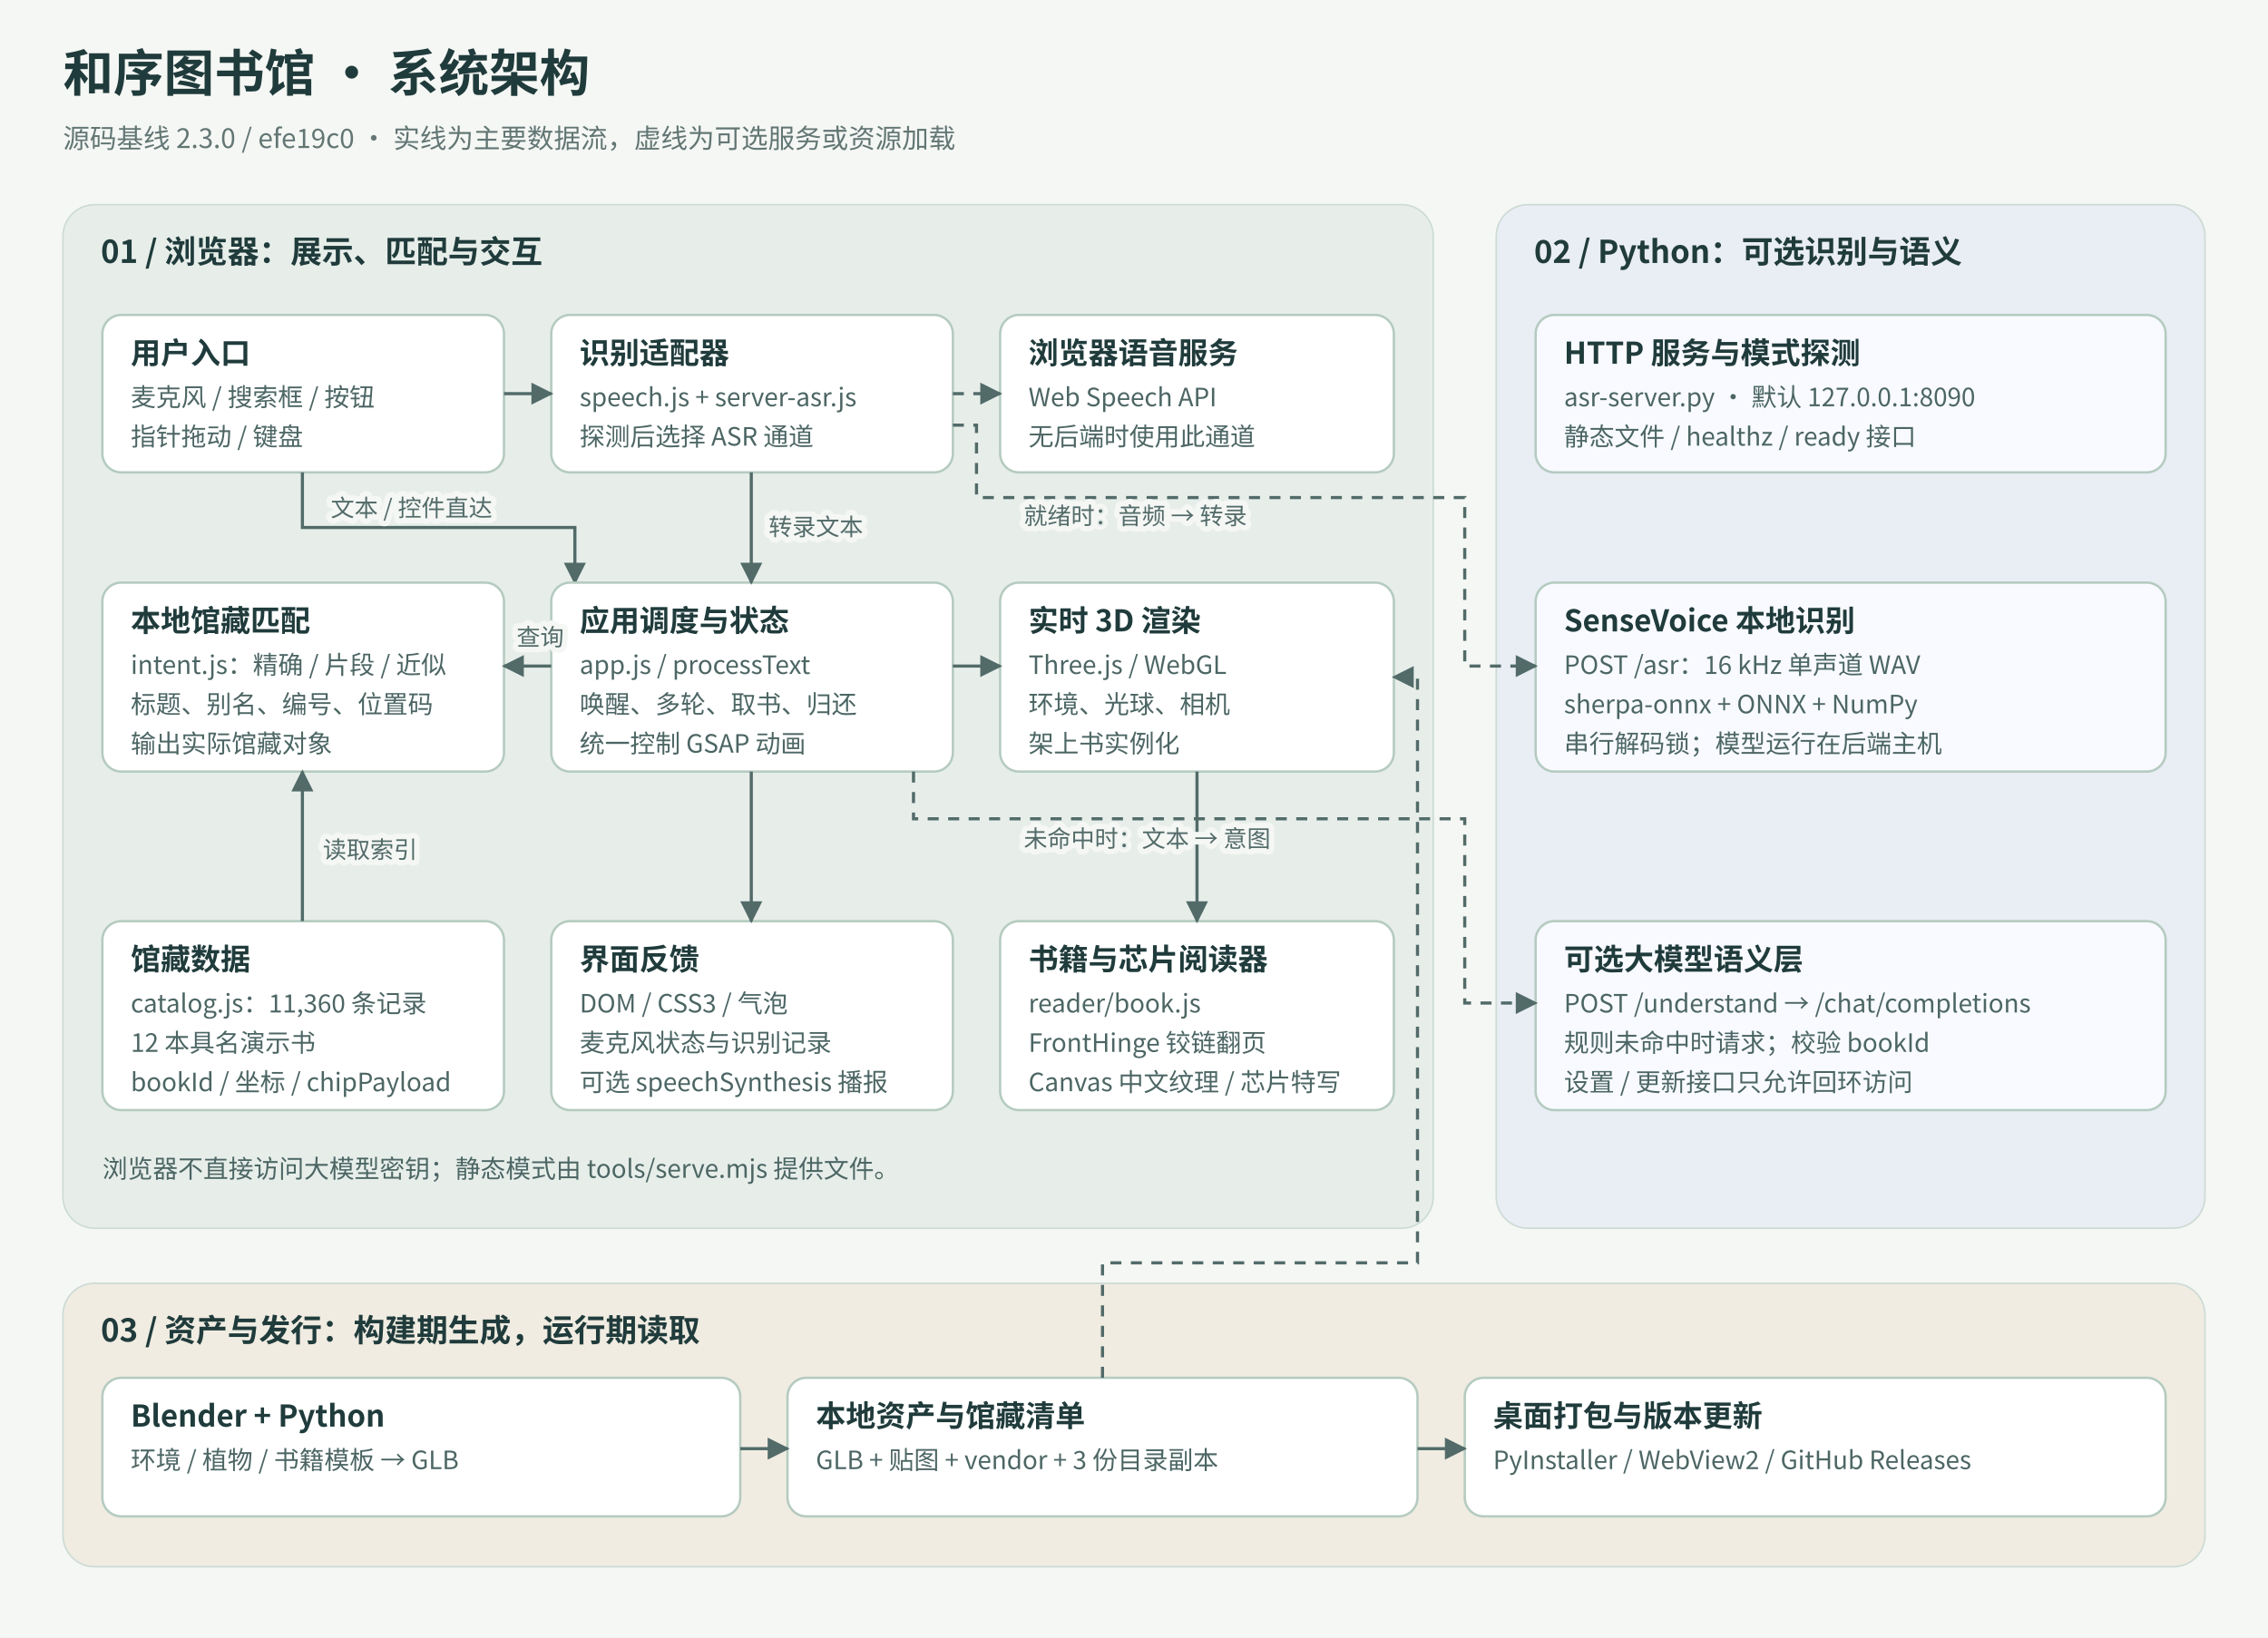
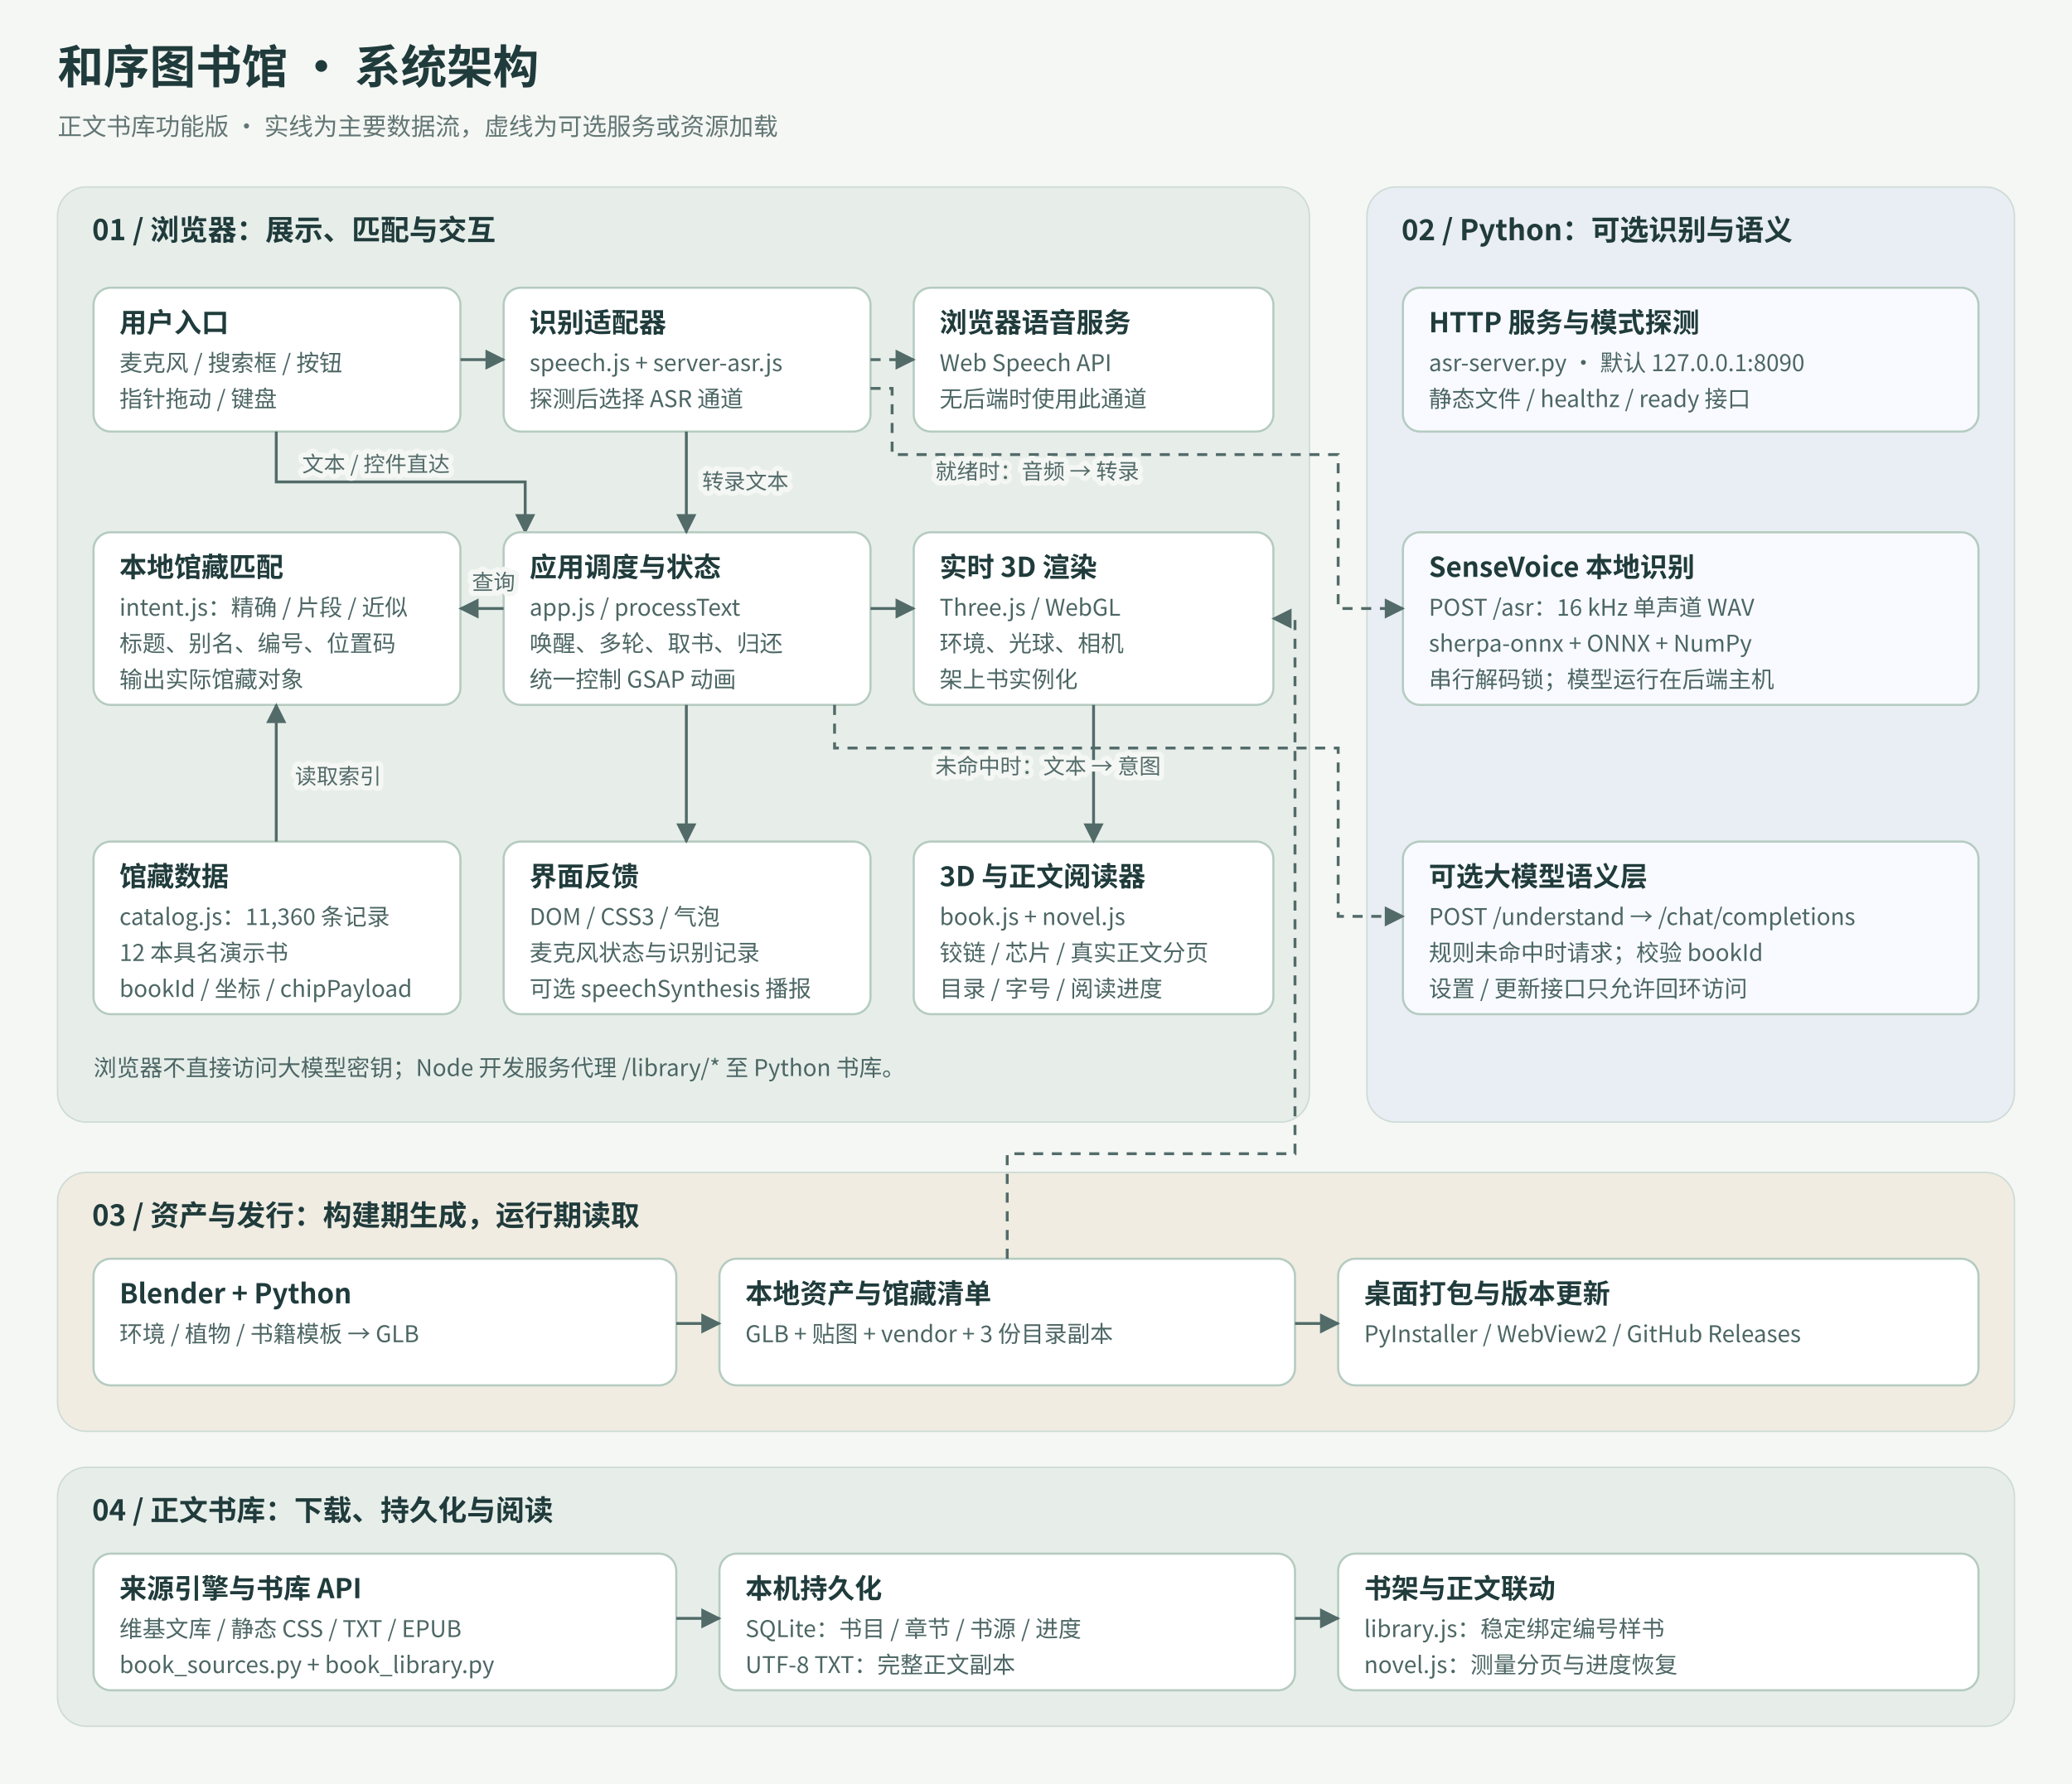
- <svg xmlns="http://www.w3.org/2000/svg" width="1440" height="1040" viewBox="0 0 1440 1040" role="img" aria-labelledby="title desc">
+ <svg xmlns="http://www.w3.org/2000/svg" width="1440" height="1240" viewBox="0 0 1440 1240" role="img" aria-labelledby="title desc">
  <defs>
    <marker id="arrow" viewBox="0 0 10 10" refX="9" refY="5" markerWidth="7" markerHeight="7" orient="auto-start-reverse">
      <path d="M0 0 L10 5 L0 10 Z" fill="#526b69" />
    </marker>
  </defs>
  <style>text{font-family:'Microsoft YaHei','Noto Sans CJK SC',Arial,sans-serif;fill:#203b3b}.title{font-size:32px;font-weight:700}.sub{font-size:17px;fill:#627674}.lane{font-size:20px;font-weight:700}.node{font-size:19px;font-weight:700}.body{font-size:16px;fill:#4c6664}.label{font-size:15px;fill:#526b69;paint-order:stroke;stroke:#f5f7f4;stroke-width:7px;stroke-linejoin:round}</style>
-   <rect width="1440" height="1040" fill="#f5f7f4" />
+   <rect width="1440" height="1240" fill="#f5f7f4" />
  <text x="40" y="58" class="title">
    <tspan x="40" dy="0">和序图书馆 · 系统架构</tspan>
  </text>
  <text x="40" y="94" class="sub">
-     <tspan x="40" dy="0">源码基线 2.3.0 / efe19c0 · 实线为主要数据流，虚线为可选服务或资源加载</tspan>
+     <tspan x="40" dy="0">正文书库功能版 · 实线为主要数据流，虚线为可选服务或资源加载</tspan>
  </text>
  <rect x="40" y="130" width="870" height="650" rx="20" fill="#e7eeea" stroke="#cddbd5" />
  <text x="64" y="167" class="lane">
    <tspan x="64" dy="0">01 / 浏览器：展示、匹配与交互</tspan>
  </text>
  <rect x="950" y="130" width="450" height="650" rx="20" fill="#e9edf4" stroke="#cddbd5" />
  <text x="974" y="167" class="lane">
    <tspan x="974" dy="0">02 / Python：可选识别与语义</tspan>
  </text>
  <rect x="40" y="815" width="1360" height="180" rx="20" fill="#f0ece2" stroke="#cddbd5" />
  <text x="64" y="852" class="lane">
    <tspan x="64" dy="0">03 / 资产与发行：构建期生成，运行期读取</tspan>
  </text>
  <rect x="65" y="200" width="255" height="100" rx="12" fill="#fff" stroke="#b5cbc0" stroke-width="1.5" />
  <text x="83" y="231" class="node">
    <tspan x="83" dy="0">用户入口</tspan>
  </text>
  <text x="83" y="258" class="body">
    <tspan x="83" dy="0">麦克风 / 搜索框 / 按钮</tspan>
    <tspan x="83" dy="25">指针拖动 / 键盘</tspan>
  </text>
  <rect x="350" y="200" width="255" height="100" rx="12" fill="#fff" stroke="#b5cbc0" stroke-width="1.5" />
  <text x="368" y="231" class="node">
    <tspan x="368" dy="0">识别适配器</tspan>
  </text>
  <text x="368" y="258" class="body">
    <tspan x="368" dy="0">speech.js + server-asr.js</tspan>
    <tspan x="368" dy="25">探测后选择 ASR 通道</tspan>
  </text>
  <rect x="635" y="200" width="250" height="100" rx="12" fill="#fff" stroke="#b5cbc0" stroke-width="1.5" />
  <text x="653" y="231" class="node">
    <tspan x="653" dy="0">浏览器语音服务</tspan>
  </text>
  <text x="653" y="258" class="body">
    <tspan x="653" dy="0">Web Speech API</tspan>
    <tspan x="653" dy="25">无后端时使用此通道</tspan>
  </text>
  <polyline points="320,250 350,250" fill="none" stroke="#526b69" stroke-width="2" marker-end="url(#arrow)" />
  <polyline points="605,250 635,250" fill="none" stroke="#526b69" stroke-width="2" stroke-dasharray="7 6" marker-end="url(#arrow)" />
  <polyline points="192,300 192,335 365,335 365,370" fill="none" stroke="#526b69" stroke-width="2" marker-end="url(#arrow)" />
  <text x="210" y="328" class="label">
    <tspan x="210" dy="0">文本 / 控件直达</tspan>
  </text>
  <rect x="65" y="370" width="255" height="120" rx="12" fill="#fff" stroke="#b5cbc0" stroke-width="1.5" />
  <text x="83" y="401" class="node">
    <tspan x="83" dy="0">本地馆藏匹配</tspan>
  </text>
  <text x="83" y="428" class="body">
    <tspan x="83" dy="0">intent.js：精确 / 片段 / 近似</tspan>
    <tspan x="83" dy="25">标题、别名、编号、位置码</tspan>
    <tspan x="83" dy="25">输出实际馆藏对象</tspan>
  </text>
  <rect x="350" y="370" width="255" height="120" rx="12" fill="#fff" stroke="#b5cbc0" stroke-width="1.5" />
  <text x="368" y="401" class="node">
    <tspan x="368" dy="0">应用调度与状态</tspan>
  </text>
  <text x="368" y="428" class="body">
    <tspan x="368" dy="0">app.js / processText</tspan>
    <tspan x="368" dy="25">唤醒、多轮、取书、归还</tspan>
    <tspan x="368" dy="25">统一控制 GSAP 动画</tspan>
  </text>
  <rect x="635" y="370" width="250" height="120" rx="12" fill="#fff" stroke="#b5cbc0" stroke-width="1.5" />
  <text x="653" y="401" class="node">
    <tspan x="653" dy="0">实时 3D 渲染</tspan>
  </text>
  <text x="653" y="428" class="body">
    <tspan x="653" dy="0">Three.js / WebGL</tspan>
    <tspan x="653" dy="25">环境、光球、相机</tspan>
    <tspan x="653" dy="25">架上书实例化</tspan>
  </text>
  <polyline points="477,300 477,370" fill="none" stroke="#526b69" stroke-width="2" marker-end="url(#arrow)" />
  <text x="488" y="340" class="label">
    <tspan x="488" dy="0">转录文本</tspan>
  </text>
  <polyline points="350,423 320,423" fill="none" stroke="#526b69" stroke-width="2" marker-end="url(#arrow)" />
  <text x="328" y="410" class="label">
    <tspan x="328" dy="0">查询</tspan>
  </text>
  <polyline points="605,423 635,423" fill="none" stroke="#526b69" stroke-width="2" marker-end="url(#arrow)" />
  <rect x="65" y="585" width="255" height="120" rx="12" fill="#fff" stroke="#b5cbc0" stroke-width="1.5" />
  <text x="83" y="616" class="node">
    <tspan x="83" dy="0">馆藏数据</tspan>
  </text>
  <text x="83" y="643" class="body">
    <tspan x="83" dy="0">catalog.js：11,360 条记录</tspan>
    <tspan x="83" dy="25">12 本具名演示书</tspan>
    <tspan x="83" dy="25">bookId / 坐标 / chipPayload</tspan>
  </text>
  <rect x="350" y="585" width="255" height="120" rx="12" fill="#fff" stroke="#b5cbc0" stroke-width="1.5" />
  <text x="368" y="616" class="node">
    <tspan x="368" dy="0">界面反馈</tspan>
  </text>
  <text x="368" y="643" class="body">
    <tspan x="368" dy="0">DOM / CSS3 / 气泡</tspan>
    <tspan x="368" dy="25">麦克风状态与识别记录</tspan>
    <tspan x="368" dy="25">可选 speechSynthesis 播报</tspan>
  </text>
  <rect x="635" y="585" width="250" height="120" rx="12" fill="#fff" stroke="#b5cbc0" stroke-width="1.5" />
  <text x="653" y="616" class="node">
-     <tspan x="653" dy="0">书籍与芯片阅读器</tspan>
+     <tspan x="653" dy="0">3D 与正文阅读器</tspan>
  </text>
  <text x="653" y="643" class="body">
-     <tspan x="653" dy="0">reader/book.js</tspan>
-     <tspan x="653" dy="25">FrontHinge 铰链翻页</tspan>
-     <tspan x="653" dy="25">Canvas 中文纹理 / 芯片特写</tspan>
+     <tspan x="653" dy="0">book.js + novel.js</tspan>
+     <tspan x="653" dy="25">铰链 / 芯片 / 真实正文分页</tspan>
+     <tspan x="653" dy="25">目录 / 字号 / 阅读进度</tspan>
  </text>
  <polyline points="192,585 192,490" fill="none" stroke="#526b69" stroke-width="2" marker-end="url(#arrow)" />
  <text x="205" y="545" class="label">
    <tspan x="205" dy="0">读取索引</tspan>
  </text>
  <polyline points="477,490 477,585" fill="none" stroke="#526b69" stroke-width="2" marker-end="url(#arrow)" />
  <polyline points="760,490 760,585" fill="none" stroke="#526b69" stroke-width="2" marker-end="url(#arrow)" />
  <rect x="975" y="200" width="400" height="100" rx="12" fill="#f8faff" stroke="#b5cbc0" stroke-width="1.5" />
  <text x="993" y="231" class="node">
    <tspan x="993" dy="0">HTTP 服务与模式探测</tspan>
  </text>
  <text x="993" y="258" class="body">
    <tspan x="993" dy="0">asr-server.py · 默认 127.0.0.1:8090</tspan>
    <tspan x="993" dy="25">静态文件 / healthz / ready 接口</tspan>
  </text>
  <rect x="975" y="370" width="400" height="120" rx="12" fill="#f8faff" stroke="#b5cbc0" stroke-width="1.5" />
  <text x="993" y="401" class="node">
    <tspan x="993" dy="0">SenseVoice 本地识别</tspan>
  </text>
  <text x="993" y="428" class="body">
    <tspan x="993" dy="0">POST /asr：16 kHz 单声道 WAV</tspan>
    <tspan x="993" dy="25">sherpa-onnx + ONNX + NumPy</tspan>
    <tspan x="993" dy="25">串行解码锁；模型运行在后端主机</tspan>
  </text>
  <polyline points="605,270 620,270 620,316 930,316 930,423 975,423" fill="none" stroke="#526b69" stroke-width="2" stroke-dasharray="7 6" marker-end="url(#arrow)" />
  <text x="650" y="333" class="label">
    <tspan x="650" dy="0">就绪时：音频 → 转录</tspan>
  </text>
  <rect x="975" y="585" width="400" height="120" rx="12" fill="#f8faff" stroke="#b5cbc0" stroke-width="1.5" />
  <text x="993" y="616" class="node">
    <tspan x="993" dy="0">可选大模型语义层</tspan>
  </text>
  <text x="993" y="643" class="body">
    <tspan x="993" dy="0">POST /understand → /chat/completions</tspan>
    <tspan x="993" dy="25">规则未命中时请求；校验 bookId</tspan>
    <tspan x="993" dy="25">设置 / 更新接口只允许回环访问</tspan>
  </text>
  <polyline points="580,490 580,520 930,520 930,637 975,637" fill="none" stroke="#526b69" stroke-width="2" stroke-dasharray="7 6" marker-end="url(#arrow)" />
  <text x="650" y="538" class="label">
    <tspan x="650" dy="0">未命中时：文本 → 意图</tspan>
  </text>
  <text x="65" y="748" class="body">
-     <tspan x="65" dy="0">浏览器不直接访问大模型密钥；静态模式由 tools/serve.mjs 提供文件。</tspan>
+     <tspan x="65" dy="0">浏览器不直接访问大模型密钥；Node 开发服务代理 /library/* 至 Python 书库。</tspan>
  </text>
  <rect x="65" y="875" width="405" height="88" rx="12" fill="#fff" stroke="#b5cbc0" stroke-width="1.5" />
  <text x="83" y="906" class="node">
    <tspan x="83" dy="0">Blender + Python</tspan>
  </text>
  <text x="83" y="933" class="body">
    <tspan x="83" dy="0">环境 / 植物 / 书籍模板 → GLB</tspan>
  </text>
  <rect x="500" y="875" width="400" height="88" rx="12" fill="#fff" stroke="#b5cbc0" stroke-width="1.5" />
  <text x="518" y="906" class="node">
    <tspan x="518" dy="0">本地资产与馆藏清单</tspan>
  </text>
  <text x="518" y="933" class="body">
    <tspan x="518" dy="0">GLB + 贴图 + vendor + 3 份目录副本</tspan>
  </text>
  <rect x="930" y="875" width="445" height="88" rx="12" fill="#fff" stroke="#b5cbc0" stroke-width="1.5" />
  <text x="948" y="906" class="node">
    <tspan x="948" dy="0">桌面打包与版本更新</tspan>
  </text>
  <text x="948" y="933" class="body">
    <tspan x="948" dy="0">PyInstaller / WebView2 / GitHub Releases</tspan>
  </text>
  <polyline points="470,920 500,920" fill="none" stroke="#526b69" stroke-width="2" marker-end="url(#arrow)" />
  <polyline points="900,920 930,920" fill="none" stroke="#526b69" stroke-width="2" marker-end="url(#arrow)" />
  <polyline points="700,875 700,802 900,802 900,430 885,430" fill="none" stroke="#526b69" stroke-width="2" stroke-dasharray="7 6" marker-end="url(#arrow)" />
+   <rect x="40" y="1020" width="1360" height="180" rx="20" fill="#e7eeea" stroke="#cddbd5" />
+   <text x="64" y="1057" class="lane">
+     <tspan x="64" dy="0">04 / 正文书库：下载、持久化与阅读</tspan>
+   </text>
+   <rect x="65" y="1080" width="405" height="95" rx="12" fill="#fff" stroke="#b5cbc0" stroke-width="1.5" />
+   <text x="83" y="1111" class="node">
+     <tspan x="83" dy="0">来源引擎与书库 API</tspan>
+   </text>
+   <text x="83" y="1138" class="body">
+     <tspan x="83" dy="0">维基文库 / 静态 CSS / TXT / EPUB</tspan>
+     <tspan x="83" dy="25">book_sources.py + book_library.py</tspan>
+   </text>
+   <rect x="500" y="1080" width="400" height="95" rx="12" fill="#fff" stroke="#b5cbc0" stroke-width="1.5" />
+   <text x="518" y="1111" class="node">
+     <tspan x="518" dy="0">本机持久化</tspan>
+   </text>
+   <text x="518" y="1138" class="body">
+     <tspan x="518" dy="0">SQLite：书目 / 章节 / 书源 / 进度</tspan>
+     <tspan x="518" dy="25">UTF-8 TXT：完整正文副本</tspan>
+   </text>
+   <rect x="930" y="1080" width="445" height="95" rx="12" fill="#fff" stroke="#b5cbc0" stroke-width="1.5" />
+   <text x="948" y="1111" class="node">
+     <tspan x="948" dy="0">书架与正文联动</tspan>
+   </text>
+   <text x="948" y="1138" class="body">
+     <tspan x="948" dy="0">library.js：稳定绑定编号样书</tspan>
+     <tspan x="948" dy="25">novel.js：测量分页与进度恢复</tspan>
+   </text>
+   <polyline points="470,1125 500,1125" fill="none" stroke="#526b69" stroke-width="2" marker-end="url(#arrow)" />
+   <polyline points="900,1125 930,1125" fill="none" stroke="#526b69" stroke-width="2" marker-end="url(#arrow)" />
</svg>
